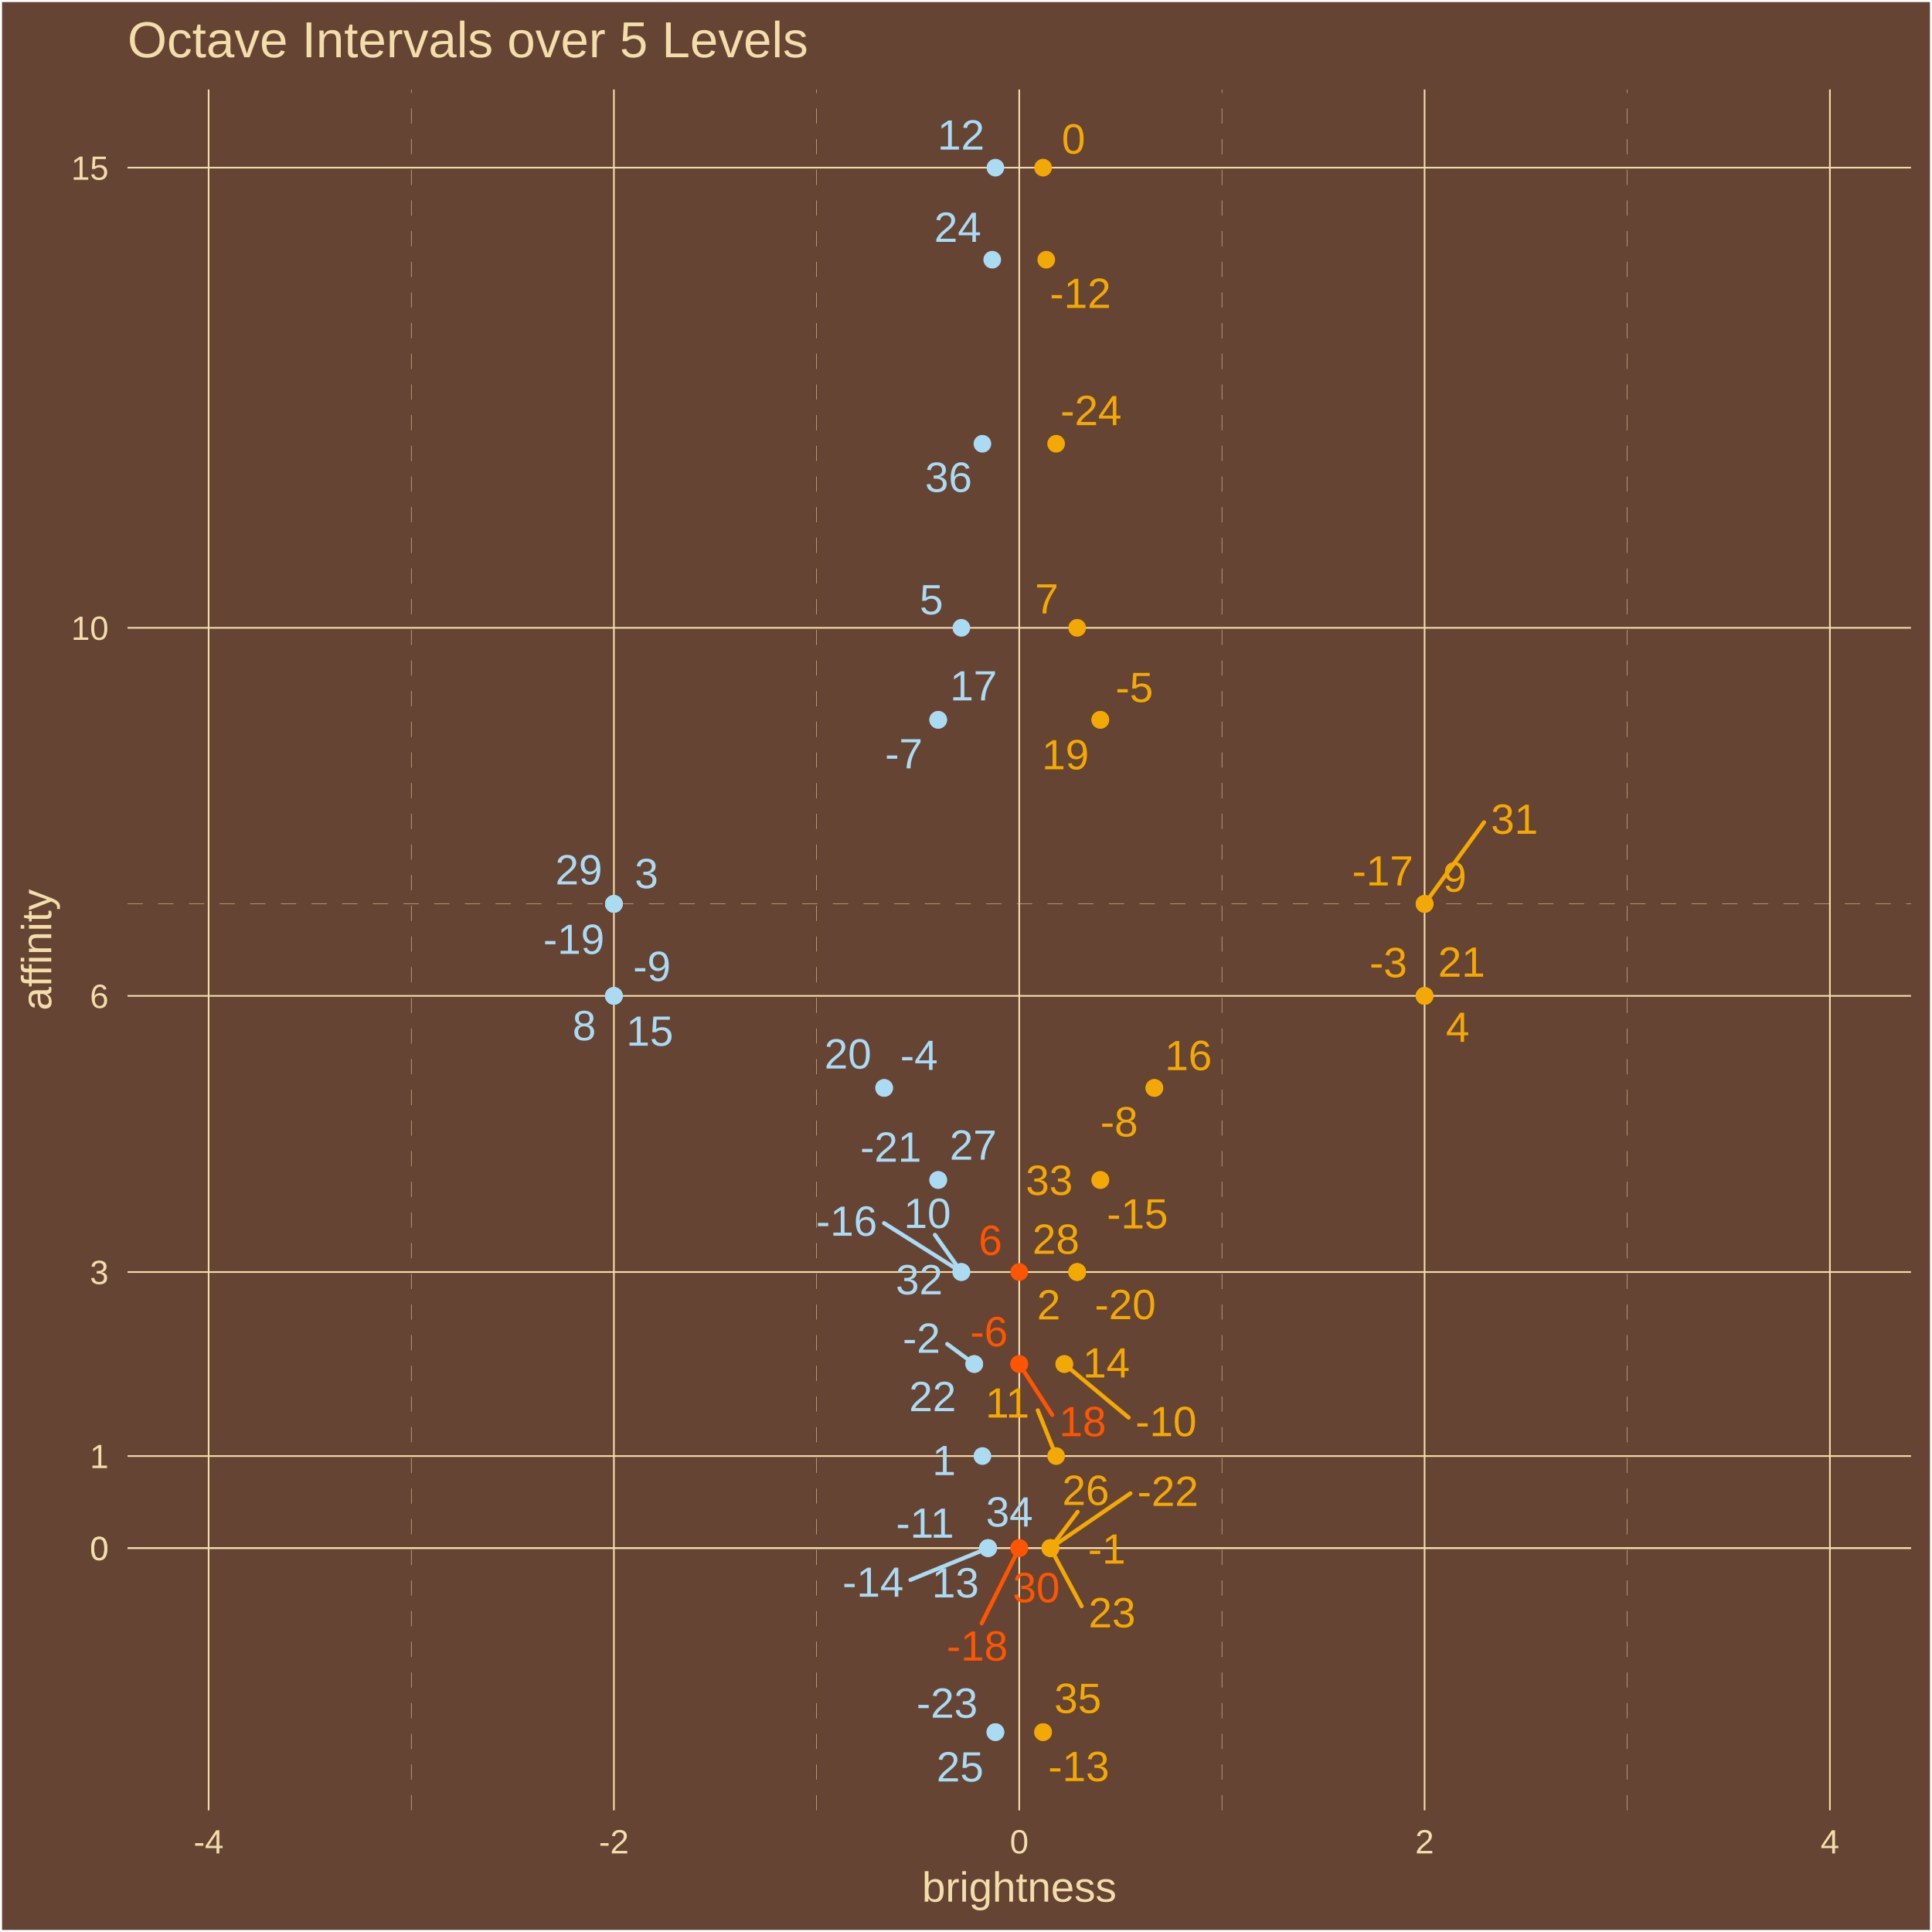
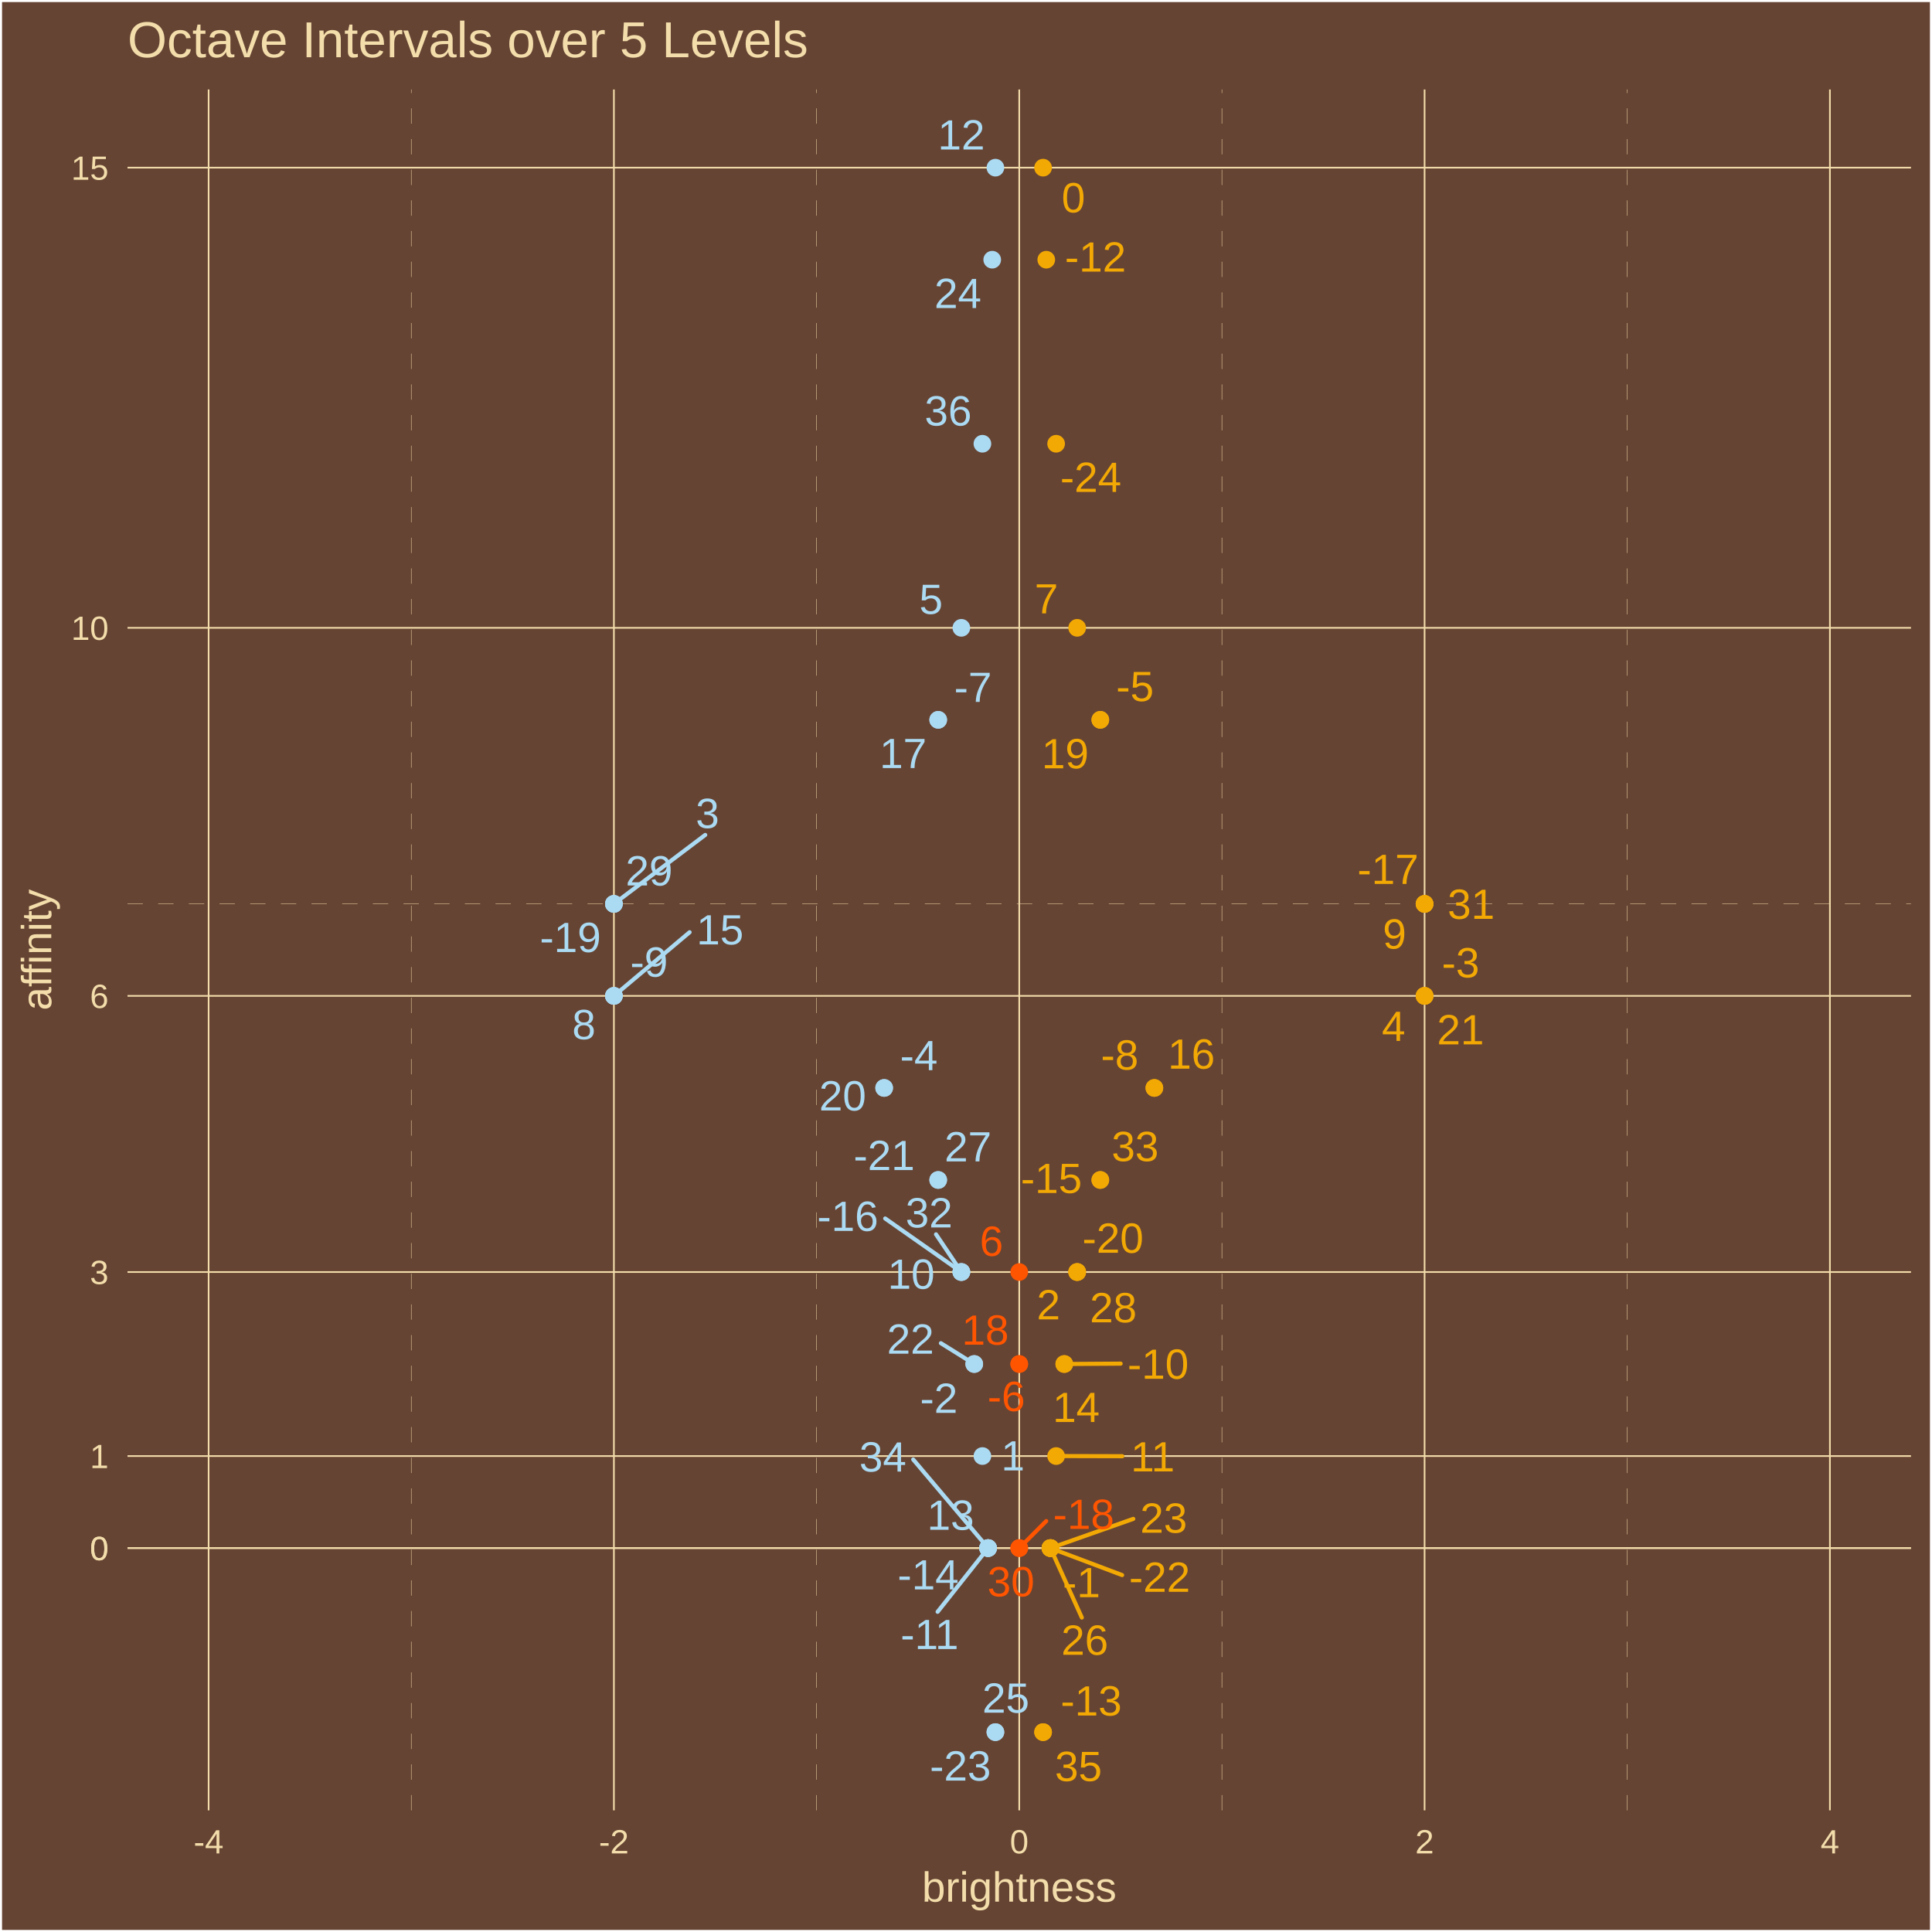
<svg xmlns="http://www.w3.org/2000/svg" class="svglite" width="504.00pt" height="504.00pt" viewBox="0 0 504.00 504.00">
  <defs>
    <style type="text/css">
    .svglite line, .svglite polyline, .svglite polygon, .svglite path, .svglite rect, .svglite circle {
      fill: none;
      stroke: #000000;
      stroke-linecap: round;
      stroke-linejoin: round;
      stroke-miterlimit: 10.00;
    }
    .svglite text {
      white-space: pre;
    }
  </style>
  </defs>
  <rect width="100%" height="100%" style="stroke: none; fill: #664433;" />
  <defs>
    <clipPath id="cpMC4wMHw1MDQuMDB8MC4wMHw1MDQuMDA=">
      <rect x="0.00" y="0.00" width="504.00" height="504.00" />
    </clipPath>
  </defs>
  <g clip-path="url(#cpMC4wMHw1MDQuMDB8MC4wMHw1MDQuMDA=)">
    <rect x="0.00" y="0" width="504.00" height="504.00" style="stroke-width: 1.07; stroke: #FFFFFF; fill: #664433;" />
  </g>
  <defs>
    <clipPath id="cpMzMuMjd8NDk4LjUyfDIzLjM0fDQ3Mi4yNw==">
      <rect x="33.27" y="23.34" width="465.25" height="448.93" />
    </clipPath>
  </defs>
  <g clip-path="url(#cpMzMuMjd8NDk4LjUyfDIzLjM0fDQ3Mi4yNw==)">
    <rect x="33.27" y="23.34" width="465.25" height="448.93" style="stroke-width: 1.07; stroke: none; fill: #664433;" />
    <polyline points="33.27,235.80 498.52,235.80 " style="stroke-width: 0.11; stroke: #F3DDAB; stroke-dasharray: 4.00,4.00; stroke-linecap: butt;" />
    <polyline points="107.29,472.27 107.29,23.34 " style="stroke-width: 0.11; stroke: #F3DDAB; stroke-dasharray: 4.00,4.00; stroke-linecap: butt;" />
    <polyline points="213.02,472.27 213.02,23.34 " style="stroke-width: 0.11; stroke: #F3DDAB; stroke-dasharray: 4.00,4.00; stroke-linecap: butt;" />
    <polyline points="318.76,472.27 318.76,23.34 " style="stroke-width: 0.11; stroke: #F3DDAB; stroke-dasharray: 4.00,4.00; stroke-linecap: butt;" />
    <polyline points="424.50,472.27 424.50,23.34 " style="stroke-width: 0.11; stroke: #F3DDAB; stroke-dasharray: 4.00,4.00; stroke-linecap: butt;" />
    <polyline points="33.27,403.85 498.52,403.85 " style="stroke-width: 0.43; stroke: #F3DDAB; stroke-linecap: butt;" />
    <polyline points="33.27,403.85 498.52,403.85 " style="stroke-width: 0.43; stroke: #F3DDAB; stroke-linecap: butt;" />
    <polyline points="33.27,379.84 498.52,379.84 " style="stroke-width: 0.43; stroke: #F3DDAB; stroke-linecap: butt;" />
    <polyline points="33.27,331.83 498.52,331.83 " style="stroke-width: 0.43; stroke: #F3DDAB; stroke-linecap: butt;" />
    <polyline points="33.27,259.80 498.52,259.80 " style="stroke-width: 0.43; stroke: #F3DDAB; stroke-linecap: butt;" />
    <polyline points="33.27,163.78 498.52,163.78 " style="stroke-width: 0.43; stroke: #F3DDAB; stroke-linecap: butt;" />
    <polyline points="33.27,43.74 498.52,43.74 " style="stroke-width: 0.43; stroke: #F3DDAB; stroke-linecap: butt;" />
    <polyline points="54.42,472.27 54.42,23.34 " style="stroke-width: 0.43; stroke: #F3DDAB; stroke-linecap: butt;" />
    <polyline points="160.15,472.27 160.15,23.34 " style="stroke-width: 0.43; stroke: #F3DDAB; stroke-linecap: butt;" />
    <polyline points="265.89,472.27 265.89,23.34 " style="stroke-width: 0.43; stroke: #F3DDAB; stroke-linecap: butt;" />
    <polyline points="371.63,472.27 371.63,23.34 " style="stroke-width: 0.43; stroke: #F3DDAB; stroke-linecap: butt;" />
    <polyline points="477.37,472.27 477.37,23.34 " style="stroke-width: 0.43; stroke: #F3DDAB; stroke-linecap: butt;" />
    <circle cx="275.51" cy="115.76" r="1.95" style="stroke-width: 0.71; stroke: #F3A904; fill: #F3A904;" />
    <circle cx="259.67" cy="451.86" r="1.95" style="stroke-width: 0.71; stroke: #ABDAF3; fill: #ABDAF3;" />
    <circle cx="274.03" cy="403.85" r="1.95" style="stroke-width: 0.71; stroke: #F3A904; fill: #F3A904;" />
    <circle cx="244.75" cy="307.82" r="1.95" style="stroke-width: 0.71; stroke: #ABDAF3; fill: #ABDAF3;" />
    <circle cx="281.00" cy="331.83" r="1.95" style="stroke-width: 0.71; stroke: #F3A904; fill: #F3A904;" />
    <circle cx="160.15" cy="235.80" r="1.95" style="stroke-width: 0.71; stroke: #ABDAF3; fill: #ABDAF3;" />
    <circle cx="265.89" cy="403.85" r="1.95" style="stroke-width: 0.71; stroke: #FF5500; fill: #FF5500;" />
    <circle cx="371.63" cy="235.80" r="1.95" style="stroke-width: 0.71; stroke: #F3A904; fill: #F3A904;" />
    <circle cx="250.79" cy="331.83" r="1.95" style="stroke-width: 0.71; stroke: #ABDAF3; fill: #ABDAF3;" />
    <circle cx="287.04" cy="307.82" r="1.95" style="stroke-width: 0.71; stroke: #F3A904; fill: #F3A904;" />
    <circle cx="257.76" cy="403.85" r="1.95" style="stroke-width: 0.71; stroke: #ABDAF3; fill: #ABDAF3;" />
    <circle cx="272.11" cy="451.86" r="1.95" style="stroke-width: 0.71; stroke: #F3A904; fill: #F3A904;" />
    <circle cx="272.94" cy="67.75" r="1.95" style="stroke-width: 0.71; stroke: #F3A904; fill: #F3A904;" />
    <circle cx="257.76" cy="403.85" r="1.95" style="stroke-width: 0.71; stroke: #ABDAF3; fill: #ABDAF3;" />
    <circle cx="277.64" cy="355.83" r="1.95" style="stroke-width: 0.71; stroke: #F3A904; fill: #F3A904;" />
    <circle cx="160.15" cy="259.80" r="1.95" style="stroke-width: 0.71; stroke: #ABDAF3; fill: #ABDAF3;" />
    <circle cx="301.14" cy="283.81" r="1.95" style="stroke-width: 0.71; stroke: #F3A904; fill: #F3A904;" />
    <circle cx="244.75" cy="187.78" r="1.95" style="stroke-width: 0.71; stroke: #ABDAF3; fill: #ABDAF3;" />
    <circle cx="265.89" cy="355.83" r="1.95" style="stroke-width: 0.71; stroke: #FF5500; fill: #FF5500;" />
    <circle cx="287.04" cy="187.78" r="1.95" style="stroke-width: 0.71; stroke: #F3A904; fill: #F3A904;" />
    <circle cx="230.65" cy="283.81" r="1.95" style="stroke-width: 0.71; stroke: #ABDAF3; fill: #ABDAF3;" />
    <circle cx="371.63" cy="259.80" r="1.95" style="stroke-width: 0.71; stroke: #F3A904; fill: #F3A904;" />
    <circle cx="254.15" cy="355.83" r="1.95" style="stroke-width: 0.71; stroke: #ABDAF3; fill: #ABDAF3;" />
    <circle cx="274.03" cy="403.85" r="1.95" style="stroke-width: 0.71; stroke: #F3A904; fill: #F3A904;" />
    <circle cx="272.11" cy="43.74" r="1.95" style="stroke-width: 0.71; stroke: #F3A904; fill: #F3A904;" />
    <circle cx="256.28" cy="379.84" r="1.95" style="stroke-width: 0.71; stroke: #ABDAF3; fill: #ABDAF3;" />
    <circle cx="281.00" cy="331.83" r="1.95" style="stroke-width: 0.71; stroke: #F3A904; fill: #F3A904;" />
    <circle cx="160.15" cy="235.80" r="1.95" style="stroke-width: 0.71; stroke: #ABDAF3; fill: #ABDAF3;" />
    <circle cx="371.63" cy="259.80" r="1.95" style="stroke-width: 0.71; stroke: #F3A904; fill: #F3A904;" />
    <circle cx="250.79" cy="163.78" r="1.95" style="stroke-width: 0.71; stroke: #ABDAF3; fill: #ABDAF3;" />
    <circle cx="265.89" cy="331.83" r="1.95" style="stroke-width: 0.71; stroke: #FF5500; fill: #FF5500;" />
    <circle cx="281.00" cy="163.78" r="1.95" style="stroke-width: 0.71; stroke: #F3A904; fill: #F3A904;" />
    <circle cx="160.15" cy="259.80" r="1.95" style="stroke-width: 0.71; stroke: #ABDAF3; fill: #ABDAF3;" />
    <circle cx="371.63" cy="235.80" r="1.95" style="stroke-width: 0.71; stroke: #F3A904; fill: #F3A904;" />
    <circle cx="250.79" cy="331.83" r="1.95" style="stroke-width: 0.71; stroke: #ABDAF3; fill: #ABDAF3;" />
    <circle cx="275.51" cy="379.84" r="1.95" style="stroke-width: 0.71; stroke: #F3A904; fill: #F3A904;" />
    <circle cx="259.67" cy="43.74" r="1.95" style="stroke-width: 0.71; stroke: #ABDAF3; fill: #ABDAF3;" />
    <circle cx="257.76" cy="403.85" r="1.95" style="stroke-width: 0.71; stroke: #ABDAF3; fill: #ABDAF3;" />
    <circle cx="277.64" cy="355.83" r="1.95" style="stroke-width: 0.71; stroke: #F3A904; fill: #F3A904;" />
    <circle cx="160.15" cy="259.80" r="1.95" style="stroke-width: 0.71; stroke: #ABDAF3; fill: #ABDAF3;" />
    <circle cx="301.14" cy="283.81" r="1.95" style="stroke-width: 0.71; stroke: #F3A904; fill: #F3A904;" />
    <circle cx="244.75" cy="187.78" r="1.95" style="stroke-width: 0.71; stroke: #ABDAF3; fill: #ABDAF3;" />
    <circle cx="265.89" cy="355.83" r="1.95" style="stroke-width: 0.71; stroke: #FF5500; fill: #FF5500;" />
    <circle cx="287.04" cy="187.78" r="1.95" style="stroke-width: 0.71; stroke: #F3A904; fill: #F3A904;" />
    <circle cx="230.65" cy="283.81" r="1.95" style="stroke-width: 0.71; stroke: #ABDAF3; fill: #ABDAF3;" />
    <circle cx="371.63" cy="259.80" r="1.95" style="stroke-width: 0.71; stroke: #F3A904; fill: #F3A904;" />
    <circle cx="254.15" cy="355.83" r="1.95" style="stroke-width: 0.71; stroke: #ABDAF3; fill: #ABDAF3;" />
    <circle cx="274.03" cy="403.85" r="1.95" style="stroke-width: 0.71; stroke: #F3A904; fill: #F3A904;" />
    <circle cx="258.84" cy="67.75" r="1.95" style="stroke-width: 0.71; stroke: #ABDAF3; fill: #ABDAF3;" />
    <circle cx="259.67" cy="451.86" r="1.95" style="stroke-width: 0.71; stroke: #ABDAF3; fill: #ABDAF3;" />
    <circle cx="274.03" cy="403.85" r="1.95" style="stroke-width: 0.71; stroke: #F3A904; fill: #F3A904;" />
    <circle cx="244.75" cy="307.82" r="1.95" style="stroke-width: 0.71; stroke: #ABDAF3; fill: #ABDAF3;" />
    <circle cx="281.00" cy="331.83" r="1.95" style="stroke-width: 0.71; stroke: #F3A904; fill: #F3A904;" />
    <circle cx="160.15" cy="235.80" r="1.95" style="stroke-width: 0.71; stroke: #ABDAF3; fill: #ABDAF3;" />
    <circle cx="265.89" cy="403.85" r="1.95" style="stroke-width: 0.71; stroke: #FF5500; fill: #FF5500;" />
    <circle cx="371.63" cy="235.80" r="1.95" style="stroke-width: 0.71; stroke: #F3A904; fill: #F3A904;" />
    <circle cx="250.79" cy="331.83" r="1.95" style="stroke-width: 0.71; stroke: #ABDAF3; fill: #ABDAF3;" />
    <circle cx="287.04" cy="307.82" r="1.95" style="stroke-width: 0.71; stroke: #F3A904; fill: #F3A904;" />
    <circle cx="257.76" cy="403.85" r="1.95" style="stroke-width: 0.71; stroke: #ABDAF3; fill: #ABDAF3;" />
    <circle cx="272.11" cy="451.86" r="1.95" style="stroke-width: 0.71; stroke: #F3A904; fill: #F3A904;" />
    <circle cx="256.28" cy="115.76" r="1.95" style="stroke-width: 0.71; stroke: #ABDAF3; fill: #ABDAF3;" />
-     <line x1="294.89" y1="389.57" x2="274.96" y2="403.21" style="stroke-width: 1.07; stroke: #F3A904;" />
-     <line x1="256.08" y1="423.48" x2="265.40" y2="404.84" style="stroke-width: 1.07; stroke: #FF5500;" />
-     <line x1="230.63" y1="319.08" x2="249.83" y2="331.22" style="stroke-width: 1.07; stroke: #ABDAF3;" />
-     <line x1="237.52" y1="412.14" x2="256.71" y2="404.28" style="stroke-width: 1.07; stroke: #ABDAF3;" />
-     <line x1="294.42" y1="369.80" x2="278.51" y2="356.55" style="stroke-width: 1.07; stroke: #F3A904;" />
-     <line x1="247.10" y1="350.61" x2="253.24" y2="355.16" style="stroke-width: 1.07; stroke: #ABDAF3;" />
-     <line x1="243.89" y1="322.14" x2="250.14" y2="330.92" style="stroke-width: 1.07; stroke: #ABDAF3;" />
-     <line x1="270.73" y1="367.91" x2="275.10" y2="378.81" style="stroke-width: 1.07; stroke: #F3A904;" />
-     <line x1="274.50" y1="369.12" x2="266.50" y2="356.77" style="stroke-width: 1.07; stroke: #FF5500;" />
-     <line x1="282.16" y1="419.01" x2="274.55" y2="404.82" style="stroke-width: 1.07; stroke: #F3A904;" />
-     <line x1="281.12" y1="394.39" x2="274.70" y2="402.95" style="stroke-width: 1.07; stroke: #F3A904;" />
-     <line x1="387.14" y1="214.53" x2="372.29" y2="234.90" style="stroke-width: 1.07; stroke: #F3A904;" />
-     <text x="284.63" y="110.91" text-anchor="middle" style="font-size: 11.04px;fill: #F3A904; font-family: &quot;Arial&quot;;" textLength="15.94px" lengthAdjust="spacingAndGlyphs">-24</text>
-     <text x="247.07" y="448.11" text-anchor="middle" style="font-size: 11.04px;fill: #ABDAF3; font-family: &quot;Arial&quot;;" textLength="15.94px" lengthAdjust="spacingAndGlyphs">-23</text>
-     <text x="304.66" y="392.85" text-anchor="middle" style="font-size: 11.04px;fill: #F3A904; font-family: &quot;Arial&quot;;" textLength="15.94px" lengthAdjust="spacingAndGlyphs">-22</text>
-     <text x="232.39" y="303.06" text-anchor="middle" style="font-size: 11.04px;fill: #ABDAF3; font-family: &quot;Arial&quot;;" textLength="15.94px" lengthAdjust="spacingAndGlyphs">-21</text>
-     <text x="293.55" y="344.13" text-anchor="middle" style="font-size: 11.04px;fill: #F3A904; font-family: &quot;Arial&quot;;" textLength="15.94px" lengthAdjust="spacingAndGlyphs">-20</text>
-     <text x="149.70" y="248.84" text-anchor="middle" style="font-size: 11.04px;fill: #ABDAF3; font-family: &quot;Arial&quot;;" textLength="15.94px" lengthAdjust="spacingAndGlyphs">-19</text>
-     <text x="254.93" y="433.20" text-anchor="middle" style="font-size: 11.04px;fill: #FF5500; font-family: &quot;Arial&quot;;" textLength="15.94px" lengthAdjust="spacingAndGlyphs">-18</text>
-     <text x="360.71" y="231.00" text-anchor="middle" style="font-size: 11.04px;fill: #F3A904; font-family: &quot;Arial&quot;;" textLength="15.94px" lengthAdjust="spacingAndGlyphs">-17</text>
-     <text x="220.86" y="322.37" text-anchor="middle" style="font-size: 11.04px;fill: #ABDAF3; font-family: &quot;Arial&quot;;" textLength="15.94px" lengthAdjust="spacingAndGlyphs">-16</text>
-     <text x="296.72" y="320.46" text-anchor="middle" style="font-size: 11.04px;fill: #F3A904; font-family: &quot;Arial&quot;;" textLength="15.94px" lengthAdjust="spacingAndGlyphs">-15</text>
-     <text x="227.75" y="416.54" text-anchor="middle" style="font-size: 11.04px;fill: #ABDAF3; font-family: &quot;Arial&quot;;" textLength="15.94px" lengthAdjust="spacingAndGlyphs">-14</text>
-     <text x="281.42" y="464.64" text-anchor="middle" style="font-size: 11.04px;fill: #F3A904; font-family: &quot;Arial&quot;;" textLength="15.94px" lengthAdjust="spacingAndGlyphs">-13</text>
-     <text x="281.84" y="80.33" text-anchor="middle" style="font-size: 11.04px;fill: #F3A904; font-family: &quot;Arial&quot;;" textLength="15.94px" lengthAdjust="spacingAndGlyphs">-12</text>
-     <text x="241.31" y="401.14" text-anchor="middle" style="font-size: 11.04px;fill: #ABDAF3; font-family: &quot;Arial&quot;;" textLength="15.94px" lengthAdjust="spacingAndGlyphs">-11</text>
-     <text x="304.19" y="374.65" text-anchor="middle" style="font-size: 11.04px;fill: #F3A904; font-family: &quot;Arial&quot;;" textLength="15.94px" lengthAdjust="spacingAndGlyphs">-10</text>
-     <text x="170.07" y="255.91" text-anchor="middle" style="font-size: 11.04px;fill: #ABDAF3; font-family: &quot;Arial&quot;;" textLength="9.81px" lengthAdjust="spacingAndGlyphs">-9</text>
-     <text x="291.96" y="296.46" text-anchor="middle" style="font-size: 11.04px;fill: #F3A904; font-family: &quot;Arial&quot;;" textLength="9.81px" lengthAdjust="spacingAndGlyphs">-8</text>
-     <text x="235.78" y="200.44" text-anchor="middle" style="font-size: 11.04px;fill: #ABDAF3; font-family: &quot;Arial&quot;;" textLength="9.81px" lengthAdjust="spacingAndGlyphs">-7</text>
-     <text x="258.00" y="351.20" text-anchor="middle" style="font-size: 11.04px;fill: #FF5500; font-family: &quot;Arial&quot;;" textLength="9.81px" lengthAdjust="spacingAndGlyphs">-6</text>
-     <text x="295.92" y="183.13" text-anchor="middle" style="font-size: 11.04px;fill: #F3A904; font-family: &quot;Arial&quot;;" textLength="9.81px" lengthAdjust="spacingAndGlyphs">-5</text>
-     <text x="239.76" y="279.11" text-anchor="middle" style="font-size: 11.04px;fill: #ABDAF3; font-family: &quot;Arial&quot;;" textLength="9.81px" lengthAdjust="spacingAndGlyphs">-4</text>
-     <text x="362.17" y="254.92" text-anchor="middle" style="font-size: 11.04px;fill: #F3A904; font-family: &quot;Arial&quot;;" textLength="9.81px" lengthAdjust="spacingAndGlyphs">-3</text>
-     <text x="240.39" y="352.91" text-anchor="middle" style="font-size: 11.04px;fill: #ABDAF3; font-family: &quot;Arial&quot;;" textLength="9.81px" lengthAdjust="spacingAndGlyphs">-2</text>
-     <text x="288.74" y="407.89" text-anchor="middle" style="font-size: 11.04px;fill: #F3A904; font-family: &quot;Arial&quot;;" textLength="9.81px" lengthAdjust="spacingAndGlyphs">-1</text>
-     <text x="280.04" y="40.07" text-anchor="middle" style="font-size: 11.04px;fill: #F3A904; font-family: &quot;Arial&quot;;" textLength="6.13px" lengthAdjust="spacingAndGlyphs">0</text>
-     <text x="246.27" y="384.82" text-anchor="middle" style="font-size: 11.04px;fill: #ABDAF3; font-family: &quot;Arial&quot;;" textLength="6.13px" lengthAdjust="spacingAndGlyphs">1</text>
-     <text x="273.58" y="344.20" text-anchor="middle" style="font-size: 11.04px;fill: #F3A904; font-family: &quot;Arial&quot;;" textLength="6.13px" lengthAdjust="spacingAndGlyphs">2</text>
-     <text x="168.65" y="231.70" text-anchor="middle" style="font-size: 11.04px;fill: #ABDAF3; font-family: &quot;Arial&quot;;" textLength="6.13px" lengthAdjust="spacingAndGlyphs">3</text>
-     <text x="380.26" y="271.78" text-anchor="middle" style="font-size: 11.04px;fill: #F3A904; font-family: &quot;Arial&quot;;" textLength="6.13px" lengthAdjust="spacingAndGlyphs">4</text>
-     <text x="242.97" y="160.25" text-anchor="middle" style="font-size: 11.04px;fill: #ABDAF3; font-family: &quot;Arial&quot;;" textLength="6.13px" lengthAdjust="spacingAndGlyphs">5</text>
-     <text x="258.36" y="327.38" text-anchor="middle" style="font-size: 11.04px;fill: #FF5500; font-family: &quot;Arial&quot;;" textLength="6.13px" lengthAdjust="spacingAndGlyphs">6</text>
-     <text x="273.06" y="160.03" text-anchor="middle" style="font-size: 11.04px;fill: #F3A904; font-family: &quot;Arial&quot;;" textLength="6.13px" lengthAdjust="spacingAndGlyphs">7</text>
-     <text x="152.41" y="271.37" text-anchor="middle" style="font-size: 11.04px;fill: #ABDAF3; font-family: &quot;Arial&quot;;" textLength="6.13px" lengthAdjust="spacingAndGlyphs">8</text>
-     <text x="379.50" y="232.61" text-anchor="middle" style="font-size: 11.04px;fill: #F3A904; font-family: &quot;Arial&quot;;" textLength="6.13px" lengthAdjust="spacingAndGlyphs">9</text>
-     <text x="241.92" y="320.34" text-anchor="middle" style="font-size: 11.04px;fill: #ABDAF3; font-family: &quot;Arial&quot;;" textLength="12.27px" lengthAdjust="spacingAndGlyphs">10</text>
-     <text x="262.80" y="369.80" text-anchor="middle" style="font-size: 11.04px;fill: #F3A904; font-family: &quot;Arial&quot;;" textLength="12.27px" lengthAdjust="spacingAndGlyphs">11</text>
-     <text x="250.69" y="39.03" text-anchor="middle" style="font-size: 11.04px;fill: #ABDAF3; font-family: &quot;Arial&quot;;" textLength="12.27px" lengthAdjust="spacingAndGlyphs">12</text>
-     <text x="249.24" y="416.72" text-anchor="middle" style="font-size: 11.04px;fill: #ABDAF3; font-family: &quot;Arial&quot;;" textLength="12.27px" lengthAdjust="spacingAndGlyphs">13</text>
-     <text x="288.61" y="359.35" text-anchor="middle" style="font-size: 11.04px;fill: #F3A904; font-family: &quot;Arial&quot;;" textLength="12.27px" lengthAdjust="spacingAndGlyphs">14</text>
-     <text x="169.51" y="272.80" text-anchor="middle" style="font-size: 11.04px;fill: #ABDAF3; font-family: &quot;Arial&quot;;" textLength="12.27px" lengthAdjust="spacingAndGlyphs">15</text>
-     <text x="310.02" y="279.16" text-anchor="middle" style="font-size: 11.04px;fill: #F3A904; font-family: &quot;Arial&quot;;" textLength="12.27px" lengthAdjust="spacingAndGlyphs">16</text>
-     <text x="253.96" y="182.71" text-anchor="middle" style="font-size: 11.04px;fill: #ABDAF3; font-family: &quot;Arial&quot;;" textLength="12.27px" lengthAdjust="spacingAndGlyphs">17</text>
-     <text x="282.43" y="374.67" text-anchor="middle" style="font-size: 11.04px;fill: #FF5500; font-family: &quot;Arial&quot;;" textLength="12.27px" lengthAdjust="spacingAndGlyphs">18</text>
-     <text x="277.94" y="200.69" text-anchor="middle" style="font-size: 11.04px;fill: #F3A904; font-family: &quot;Arial&quot;;" textLength="12.27px" lengthAdjust="spacingAndGlyphs">19</text>
-     <text x="221.19" y="278.75" text-anchor="middle" style="font-size: 11.04px;fill: #ABDAF3; font-family: &quot;Arial&quot;;" textLength="12.27px" lengthAdjust="spacingAndGlyphs">20</text>
-     <text x="381.28" y="254.80" text-anchor="middle" style="font-size: 11.04px;fill: #F3A904; font-family: &quot;Arial&quot;;" textLength="12.27px" lengthAdjust="spacingAndGlyphs">21</text>
-     <text x="243.28" y="368.13" text-anchor="middle" style="font-size: 11.04px;fill: #ABDAF3; font-family: &quot;Arial&quot;;" textLength="12.27px" lengthAdjust="spacingAndGlyphs">22</text>
-     <text x="290.10" y="424.52" text-anchor="middle" style="font-size: 11.04px;fill: #F3A904; font-family: &quot;Arial&quot;;" textLength="12.27px" lengthAdjust="spacingAndGlyphs">23</text>
-     <text x="249.83" y="63.10" text-anchor="middle" style="font-size: 11.04px;fill: #ABDAF3; font-family: &quot;Arial&quot;;" textLength="12.27px" lengthAdjust="spacingAndGlyphs">24</text>
-     <text x="250.44" y="464.73" text-anchor="middle" style="font-size: 11.04px;fill: #ABDAF3; font-family: &quot;Arial&quot;;" textLength="12.27px" lengthAdjust="spacingAndGlyphs">25</text>
-     <text x="283.23" y="392.59" text-anchor="middle" style="font-size: 11.04px;fill: #F3A904; font-family: &quot;Arial&quot;;" textLength="12.27px" lengthAdjust="spacingAndGlyphs">26</text>
-     <text x="253.87" y="302.54" text-anchor="middle" style="font-size: 11.04px;fill: #ABDAF3; font-family: &quot;Arial&quot;;" textLength="12.27px" lengthAdjust="spacingAndGlyphs">27</text>
-     <text x="275.46" y="327.08" text-anchor="middle" style="font-size: 11.04px;fill: #F3A904; font-family: &quot;Arial&quot;;" textLength="12.27px" lengthAdjust="spacingAndGlyphs">28</text>
-     <text x="150.99" y="230.73" text-anchor="middle" style="font-size: 11.04px;fill: #ABDAF3; font-family: &quot;Arial&quot;;" textLength="12.27px" lengthAdjust="spacingAndGlyphs">29</text>
-     <text x="270.33" y="417.98" text-anchor="middle" style="font-size: 11.04px;fill: #FF5500; font-family: &quot;Arial&quot;;" textLength="12.27px" lengthAdjust="spacingAndGlyphs">30</text>
-     <text x="395.07" y="217.51" text-anchor="middle" style="font-size: 11.04px;fill: #F3A904; font-family: &quot;Arial&quot;;" textLength="12.27px" lengthAdjust="spacingAndGlyphs">31</text>
-     <text x="239.79" y="337.65" text-anchor="middle" style="font-size: 11.04px;fill: #ABDAF3; font-family: &quot;Arial&quot;;" textLength="12.27px" lengthAdjust="spacingAndGlyphs">32</text>
-     <text x="273.72" y="311.71" text-anchor="middle" style="font-size: 11.04px;fill: #F3A904; font-family: &quot;Arial&quot;;" textLength="12.27px" lengthAdjust="spacingAndGlyphs">33</text>
-     <text x="263.33" y="398.23" text-anchor="middle" style="font-size: 11.04px;fill: #ABDAF3; font-family: &quot;Arial&quot;;" textLength="12.27px" lengthAdjust="spacingAndGlyphs">34</text>
-     <text x="281.17" y="446.86" text-anchor="middle" style="font-size: 11.04px;fill: #F3A904; font-family: &quot;Arial&quot;;" textLength="12.27px" lengthAdjust="spacingAndGlyphs">35</text>
-     <text x="247.45" y="128.31" text-anchor="middle" style="font-size: 11.04px;fill: #ABDAF3; font-family: &quot;Arial&quot;;" textLength="12.27px" lengthAdjust="spacingAndGlyphs">36</text>
+     <line x1="292.73" y1="410.89" x2="275.09" y2="404.25" style="stroke-width: 1.07; stroke: #F3A904;" />
+     <line x1="272.93" y1="396.80" x2="266.69" y2="403.05" style="stroke-width: 1.07; stroke: #FF5500;" />
+     <line x1="230.92" y1="317.87" x2="249.87" y2="331.18" style="stroke-width: 1.07; stroke: #ABDAF3;" />
+     <line x1="244.60" y1="420.47" x2="257.07" y2="404.72" style="stroke-width: 1.07; stroke: #ABDAF3;" />
+     <line x1="292.34" y1="355.73" x2="278.78" y2="355.82" style="stroke-width: 1.07; stroke: #F3A904;" />
+     <line x1="183.97" y1="217.81" x2="161.05" y2="235.12" style="stroke-width: 1.07; stroke: #ABDAF3;" />
+     <line x1="292.78" y1="379.88" x2="276.65" y2="379.84" style="stroke-width: 1.07; stroke: #F3A904;" />
+     <line x1="179.90" y1="243.19" x2="161.01" y2="259.08" style="stroke-width: 1.07; stroke: #ABDAF3;" />
+     <line x1="245.45" y1="350.40" x2="253.19" y2="355.23" style="stroke-width: 1.07; stroke: #ABDAF3;" />
+     <line x1="295.63" y1="396.23" x2="275.10" y2="403.47" style="stroke-width: 1.07; stroke: #F3A904;" />
+     <line x1="282.21" y1="421.97" x2="274.48" y2="404.86" style="stroke-width: 1.07; stroke: #F3A904;" />
+     <line x1="244.18" y1="322.00" x2="250.17" y2="330.90" style="stroke-width: 1.07; stroke: #ABDAF3;" />
+     <line x1="238.23" y1="380.74" x2="257.04" y2="402.99" style="stroke-width: 1.07; stroke: #ABDAF3;" />
+     <text x="284.56" y="128.33" text-anchor="middle" style="font-size: 11.04px;fill: #F3A904; font-family: &quot;Arial&quot;;" textLength="15.94px" lengthAdjust="spacingAndGlyphs">-24</text>
+     <text x="250.54" y="464.50" text-anchor="middle" style="font-size: 11.04px;fill: #ABDAF3; font-family: &quot;Arial&quot;;" textLength="15.94px" lengthAdjust="spacingAndGlyphs">-23</text>
+     <text x="302.51" y="415.26" text-anchor="middle" style="font-size: 11.04px;fill: #F3A904; font-family: &quot;Arial&quot;;" textLength="15.94px" lengthAdjust="spacingAndGlyphs">-22</text>
+     <text x="230.65" y="305.24" text-anchor="middle" style="font-size: 11.04px;fill: #ABDAF3; font-family: &quot;Arial&quot;;" textLength="15.94px" lengthAdjust="spacingAndGlyphs">-21</text>
+     <text x="290.33" y="326.81" text-anchor="middle" style="font-size: 11.04px;fill: #F3A904; font-family: &quot;Arial&quot;;" textLength="15.94px" lengthAdjust="spacingAndGlyphs">-20</text>
+     <text x="148.80" y="248.36" text-anchor="middle" style="font-size: 11.04px;fill: #ABDAF3; font-family: &quot;Arial&quot;;" textLength="15.94px" lengthAdjust="spacingAndGlyphs">-19</text>
+     <text x="282.70" y="398.85" text-anchor="middle" style="font-size: 11.04px;fill: #FF5500; font-family: &quot;Arial&quot;;" textLength="15.94px" lengthAdjust="spacingAndGlyphs">-18</text>
+     <text x="362.08" y="230.59" text-anchor="middle" style="font-size: 11.04px;fill: #F3A904; font-family: &quot;Arial&quot;;" textLength="15.94px" lengthAdjust="spacingAndGlyphs">-17</text>
+     <text x="221.15" y="321.11" text-anchor="middle" style="font-size: 11.04px;fill: #ABDAF3; font-family: &quot;Arial&quot;;" textLength="15.94px" lengthAdjust="spacingAndGlyphs">-16</text>
+     <text x="274.27" y="311.22" text-anchor="middle" style="font-size: 11.04px;fill: #F3A904; font-family: &quot;Arial&quot;;" textLength="15.94px" lengthAdjust="spacingAndGlyphs">-15</text>
+     <text x="242.13" y="414.63" text-anchor="middle" style="font-size: 11.04px;fill: #ABDAF3; font-family: &quot;Arial&quot;;" textLength="15.94px" lengthAdjust="spacingAndGlyphs">-14</text>
+     <text x="284.67" y="447.52" text-anchor="middle" style="font-size: 11.04px;fill: #F3A904; font-family: &quot;Arial&quot;;" textLength="15.94px" lengthAdjust="spacingAndGlyphs">-13</text>
+     <text x="285.77" y="70.86" text-anchor="middle" style="font-size: 11.04px;fill: #F3A904; font-family: &quot;Arial&quot;;" textLength="15.94px" lengthAdjust="spacingAndGlyphs">-12</text>
+     <text x="242.50" y="430.19" text-anchor="middle" style="font-size: 11.04px;fill: #ABDAF3; font-family: &quot;Arial&quot;;" textLength="15.94px" lengthAdjust="spacingAndGlyphs">-11</text>
+     <text x="302.11" y="359.68" text-anchor="middle" style="font-size: 11.04px;fill: #F3A904; font-family: &quot;Arial&quot;;" textLength="15.94px" lengthAdjust="spacingAndGlyphs">-10</text>
+     <text x="169.32" y="254.78" text-anchor="middle" style="font-size: 11.04px;fill: #ABDAF3; font-family: &quot;Arial&quot;;" textLength="9.81px" lengthAdjust="spacingAndGlyphs">-9</text>
+     <text x="292.10" y="279.03" text-anchor="middle" style="font-size: 11.04px;fill: #F3A904; font-family: &quot;Arial&quot;;" textLength="9.81px" lengthAdjust="spacingAndGlyphs">-8</text>
+     <text x="253.82" y="183.10" text-anchor="middle" style="font-size: 11.04px;fill: #ABDAF3; font-family: &quot;Arial&quot;;" textLength="9.81px" lengthAdjust="spacingAndGlyphs">-7</text>
+     <text x="262.51" y="368.10" text-anchor="middle" style="font-size: 11.04px;fill: #FF5500; font-family: &quot;Arial&quot;;" textLength="9.81px" lengthAdjust="spacingAndGlyphs">-6</text>
+     <text x="296.08" y="182.90" text-anchor="middle" style="font-size: 11.04px;fill: #F3A904; font-family: &quot;Arial&quot;;" textLength="9.81px" lengthAdjust="spacingAndGlyphs">-5</text>
+     <text x="239.71" y="279.17" text-anchor="middle" style="font-size: 11.04px;fill: #ABDAF3; font-family: &quot;Arial&quot;;" textLength="9.81px" lengthAdjust="spacingAndGlyphs">-4</text>
+     <text x="381.03" y="254.97" text-anchor="middle" style="font-size: 11.04px;fill: #F3A904; font-family: &quot;Arial&quot;;" textLength="9.81px" lengthAdjust="spacingAndGlyphs">-3</text>
+     <text x="244.92" y="368.58" text-anchor="middle" style="font-size: 11.04px;fill: #ABDAF3; font-family: &quot;Arial&quot;;" textLength="9.81px" lengthAdjust="spacingAndGlyphs">-2</text>
+     <text x="282.13" y="416.66" text-anchor="middle" style="font-size: 11.04px;fill: #F3A904; font-family: &quot;Arial&quot;;" textLength="9.81px" lengthAdjust="spacingAndGlyphs">-1</text>
+     <text x="280.01" y="55.40" text-anchor="middle" style="font-size: 11.04px;fill: #F3A904; font-family: &quot;Arial&quot;;" textLength="6.13px" lengthAdjust="spacingAndGlyphs">0</text>
+     <text x="264.23" y="383.59" text-anchor="middle" style="font-size: 11.04px;fill: #ABDAF3; font-family: &quot;Arial&quot;;" textLength="6.13px" lengthAdjust="spacingAndGlyphs">1</text>
+     <text x="273.52" y="344.19" text-anchor="middle" style="font-size: 11.04px;fill: #F3A904; font-family: &quot;Arial&quot;;" textLength="6.13px" lengthAdjust="spacingAndGlyphs">2</text>
+     <text x="184.56" y="216.01" text-anchor="middle" style="font-size: 11.04px;fill: #ABDAF3; font-family: &quot;Arial&quot;;" textLength="6.13px" lengthAdjust="spacingAndGlyphs">3</text>
+     <text x="363.55" y="271.54" text-anchor="middle" style="font-size: 11.04px;fill: #F3A904; font-family: &quot;Arial&quot;;" textLength="6.13px" lengthAdjust="spacingAndGlyphs">4</text>
+     <text x="242.87" y="160.15" text-anchor="middle" style="font-size: 11.04px;fill: #ABDAF3; font-family: &quot;Arial&quot;;" textLength="6.13px" lengthAdjust="spacingAndGlyphs">5</text>
+     <text x="258.64" y="327.62" text-anchor="middle" style="font-size: 11.04px;fill: #FF5500; font-family: &quot;Arial&quot;;" textLength="6.13px" lengthAdjust="spacingAndGlyphs">6</text>
+     <text x="272.96" y="160.02" text-anchor="middle" style="font-size: 11.04px;fill: #F3A904; font-family: &quot;Arial&quot;;" textLength="6.13px" lengthAdjust="spacingAndGlyphs">7</text>
+     <text x="152.32" y="271.09" text-anchor="middle" style="font-size: 11.04px;fill: #ABDAF3; font-family: &quot;Arial&quot;;" textLength="6.13px" lengthAdjust="spacingAndGlyphs">8</text>
+     <text x="363.79" y="247.47" text-anchor="middle" style="font-size: 11.04px;fill: #F3A904; font-family: &quot;Arial&quot;;" textLength="6.13px" lengthAdjust="spacingAndGlyphs">9</text>
+     <text x="237.70" y="336.20" text-anchor="middle" style="font-size: 11.04px;fill: #ABDAF3; font-family: &quot;Arial&quot;;" textLength="12.27px" lengthAdjust="spacingAndGlyphs">10</text>
+     <text x="300.71" y="383.84" text-anchor="middle" style="font-size: 11.04px;fill: #F3A904; font-family: &quot;Arial&quot;;" textLength="12.27px" lengthAdjust="spacingAndGlyphs">11</text>
+     <text x="250.78" y="39.01" text-anchor="middle" style="font-size: 11.04px;fill: #ABDAF3; font-family: &quot;Arial&quot;;" textLength="12.27px" lengthAdjust="spacingAndGlyphs">12</text>
+     <text x="247.98" y="399.08" text-anchor="middle" style="font-size: 11.04px;fill: #ABDAF3; font-family: &quot;Arial&quot;;" textLength="12.27px" lengthAdjust="spacingAndGlyphs">13</text>
+     <text x="280.75" y="370.95" text-anchor="middle" style="font-size: 11.04px;fill: #F3A904; font-family: &quot;Arial&quot;;" textLength="12.27px" lengthAdjust="spacingAndGlyphs">14</text>
+     <text x="187.83" y="246.37" text-anchor="middle" style="font-size: 11.04px;fill: #ABDAF3; font-family: &quot;Arial&quot;;" textLength="12.27px" lengthAdjust="spacingAndGlyphs">15</text>
+     <text x="310.80" y="278.78" text-anchor="middle" style="font-size: 11.04px;fill: #F3A904; font-family: &quot;Arial&quot;;" textLength="12.27px" lengthAdjust="spacingAndGlyphs">16</text>
+     <text x="235.59" y="200.37" text-anchor="middle" style="font-size: 11.04px;fill: #ABDAF3; font-family: &quot;Arial&quot;;" textLength="12.27px" lengthAdjust="spacingAndGlyphs">17</text>
+     <text x="257.04" y="350.78" text-anchor="middle" style="font-size: 11.04px;fill: #FF5500; font-family: &quot;Arial&quot;;" textLength="12.27px" lengthAdjust="spacingAndGlyphs">18</text>
+     <text x="277.88" y="200.43" text-anchor="middle" style="font-size: 11.04px;fill: #F3A904; font-family: &quot;Arial&quot;;" textLength="12.27px" lengthAdjust="spacingAndGlyphs">19</text>
+     <text x="219.81" y="289.69" text-anchor="middle" style="font-size: 11.04px;fill: #ABDAF3; font-family: &quot;Arial&quot;;" textLength="12.27px" lengthAdjust="spacingAndGlyphs">20</text>
+     <text x="381.00" y="272.44" text-anchor="middle" style="font-size: 11.04px;fill: #F3A904; font-family: &quot;Arial&quot;;" textLength="12.27px" lengthAdjust="spacingAndGlyphs">21</text>
+     <text x="237.52" y="353.14" text-anchor="middle" style="font-size: 11.04px;fill: #ABDAF3; font-family: &quot;Arial&quot;;" textLength="12.27px" lengthAdjust="spacingAndGlyphs">22</text>
+     <text x="303.56" y="399.84" text-anchor="middle" style="font-size: 11.04px;fill: #F3A904; font-family: &quot;Arial&quot;;" textLength="12.27px" lengthAdjust="spacingAndGlyphs">23</text>
+     <text x="249.88" y="80.35" text-anchor="middle" style="font-size: 11.04px;fill: #ABDAF3; font-family: &quot;Arial&quot;;" textLength="12.27px" lengthAdjust="spacingAndGlyphs">24</text>
+     <text x="262.38" y="446.79" text-anchor="middle" style="font-size: 11.04px;fill: #ABDAF3; font-family: &quot;Arial&quot;;" textLength="12.27px" lengthAdjust="spacingAndGlyphs">25</text>
+     <text x="282.98" y="431.68" text-anchor="middle" style="font-size: 11.04px;fill: #F3A904; font-family: &quot;Arial&quot;;" textLength="12.27px" lengthAdjust="spacingAndGlyphs">26</text>
+     <text x="252.52" y="302.98" text-anchor="middle" style="font-size: 11.04px;fill: #ABDAF3; font-family: &quot;Arial&quot;;" textLength="12.27px" lengthAdjust="spacingAndGlyphs">27</text>
+     <text x="290.42" y="344.95" text-anchor="middle" style="font-size: 11.04px;fill: #F3A904; font-family: &quot;Arial&quot;;" textLength="12.27px" lengthAdjust="spacingAndGlyphs">28</text>
+     <text x="169.33" y="230.99" text-anchor="middle" style="font-size: 11.04px;fill: #ABDAF3; font-family: &quot;Arial&quot;;" textLength="12.27px" lengthAdjust="spacingAndGlyphs">29</text>
+     <text x="263.72" y="416.44" text-anchor="middle" style="font-size: 11.04px;fill: #FF5500; font-family: &quot;Arial&quot;;" textLength="12.27px" lengthAdjust="spacingAndGlyphs">30</text>
+     <text x="383.77" y="239.70" text-anchor="middle" style="font-size: 11.04px;fill: #F3A904; font-family: &quot;Arial&quot;;" textLength="12.27px" lengthAdjust="spacingAndGlyphs">31</text>
+     <text x="242.36" y="320.20" text-anchor="middle" style="font-size: 11.04px;fill: #ABDAF3; font-family: &quot;Arial&quot;;" textLength="12.27px" lengthAdjust="spacingAndGlyphs">32</text>
+     <text x="296.12" y="302.90" text-anchor="middle" style="font-size: 11.04px;fill: #F3A904; font-family: &quot;Arial&quot;;" textLength="12.27px" lengthAdjust="spacingAndGlyphs">33</text>
+     <text x="230.30" y="383.88" text-anchor="middle" style="font-size: 11.04px;fill: #ABDAF3; font-family: &quot;Arial&quot;;" textLength="12.27px" lengthAdjust="spacingAndGlyphs">34</text>
+     <text x="281.33" y="464.62" text-anchor="middle" style="font-size: 11.04px;fill: #F3A904; font-family: &quot;Arial&quot;;" textLength="12.27px" lengthAdjust="spacingAndGlyphs">35</text>
+     <text x="247.35" y="111.01" text-anchor="middle" style="font-size: 11.04px;fill: #ABDAF3; font-family: &quot;Arial&quot;;" textLength="12.27px" lengthAdjust="spacingAndGlyphs">36</text>
  </g>
  <g clip-path="url(#cpMC4wMHw1MDQuMDB8MC4wMHw1MDQuMDA=)">
    <text x="28.34" y="407.00" text-anchor="end" style="font-size: 8.80px;fill: #F3DDAB; font-family: &quot;Arial&quot;;" textLength="4.90px" lengthAdjust="spacingAndGlyphs">0</text>
    <text x="28.34" y="407.00" text-anchor="end" style="font-size: 8.80px;fill: #F3DDAB; font-family: &quot;Arial&quot;;" textLength="4.90px" lengthAdjust="spacingAndGlyphs">0</text>
    <text x="28.34" y="382.99" text-anchor="end" style="font-size: 8.80px;fill: #F3DDAB; font-family: &quot;Arial&quot;;" textLength="4.90px" lengthAdjust="spacingAndGlyphs">1</text>
    <text x="28.34" y="334.98" text-anchor="end" style="font-size: 8.80px;fill: #F3DDAB; font-family: &quot;Arial&quot;;" textLength="4.90px" lengthAdjust="spacingAndGlyphs">3</text>
    <text x="28.34" y="262.96" text-anchor="end" style="font-size: 8.80px;fill: #F3DDAB; font-family: &quot;Arial&quot;;" textLength="4.90px" lengthAdjust="spacingAndGlyphs">6</text>
    <text x="28.34" y="166.93" text-anchor="end" style="font-size: 8.80px;fill: #F3DDAB; font-family: &quot;Arial&quot;;" textLength="9.79px" lengthAdjust="spacingAndGlyphs">10</text>
    <text x="28.34" y="46.90" text-anchor="end" style="font-size: 8.80px;fill: #F3DDAB; font-family: &quot;Arial&quot;;" textLength="9.79px" lengthAdjust="spacingAndGlyphs">15</text>
    <text x="54.42" y="483.50" text-anchor="middle" style="font-size: 8.80px;fill: #F3DDAB; font-family: &quot;Arial&quot;;" textLength="7.83px" lengthAdjust="spacingAndGlyphs">-4</text>
    <text x="160.15" y="483.50" text-anchor="middle" style="font-size: 8.80px;fill: #F3DDAB; font-family: &quot;Arial&quot;;" textLength="7.83px" lengthAdjust="spacingAndGlyphs">-2</text>
    <text x="265.89" y="483.50" text-anchor="middle" style="font-size: 8.80px;fill: #F3DDAB; font-family: &quot;Arial&quot;;" textLength="4.90px" lengthAdjust="spacingAndGlyphs">0</text>
    <text x="371.63" y="483.50" text-anchor="middle" style="font-size: 8.80px;fill: #F3DDAB; font-family: &quot;Arial&quot;;" textLength="4.90px" lengthAdjust="spacingAndGlyphs">2</text>
    <text x="477.37" y="483.50" text-anchor="middle" style="font-size: 8.80px;fill: #F3DDAB; font-family: &quot;Arial&quot;;" textLength="4.90px" lengthAdjust="spacingAndGlyphs">4</text>
    <text x="265.89" y="496.09" text-anchor="middle" style="font-size: 11.00px;fill: #F3DDAB; font-family: &quot;Arial&quot;;" textLength="50.76px" lengthAdjust="spacingAndGlyphs">brightness</text>
    <text transform="translate(13.37,247.80) rotate(-90)" text-anchor="middle" style="font-size: 11.00px;fill: #F3DDAB; font-family: &quot;Arial&quot;;" textLength="31.78px" lengthAdjust="spacingAndGlyphs">affinity</text>
    <text x="33.27" y="14.94" style="font-size: 13.20px;fill: #F3DDAB; font-family: &quot;Arial&quot;;" textLength="177.43px" lengthAdjust="spacingAndGlyphs">Octave Intervals over 5 Levels</text>
  </g>
</svg>
